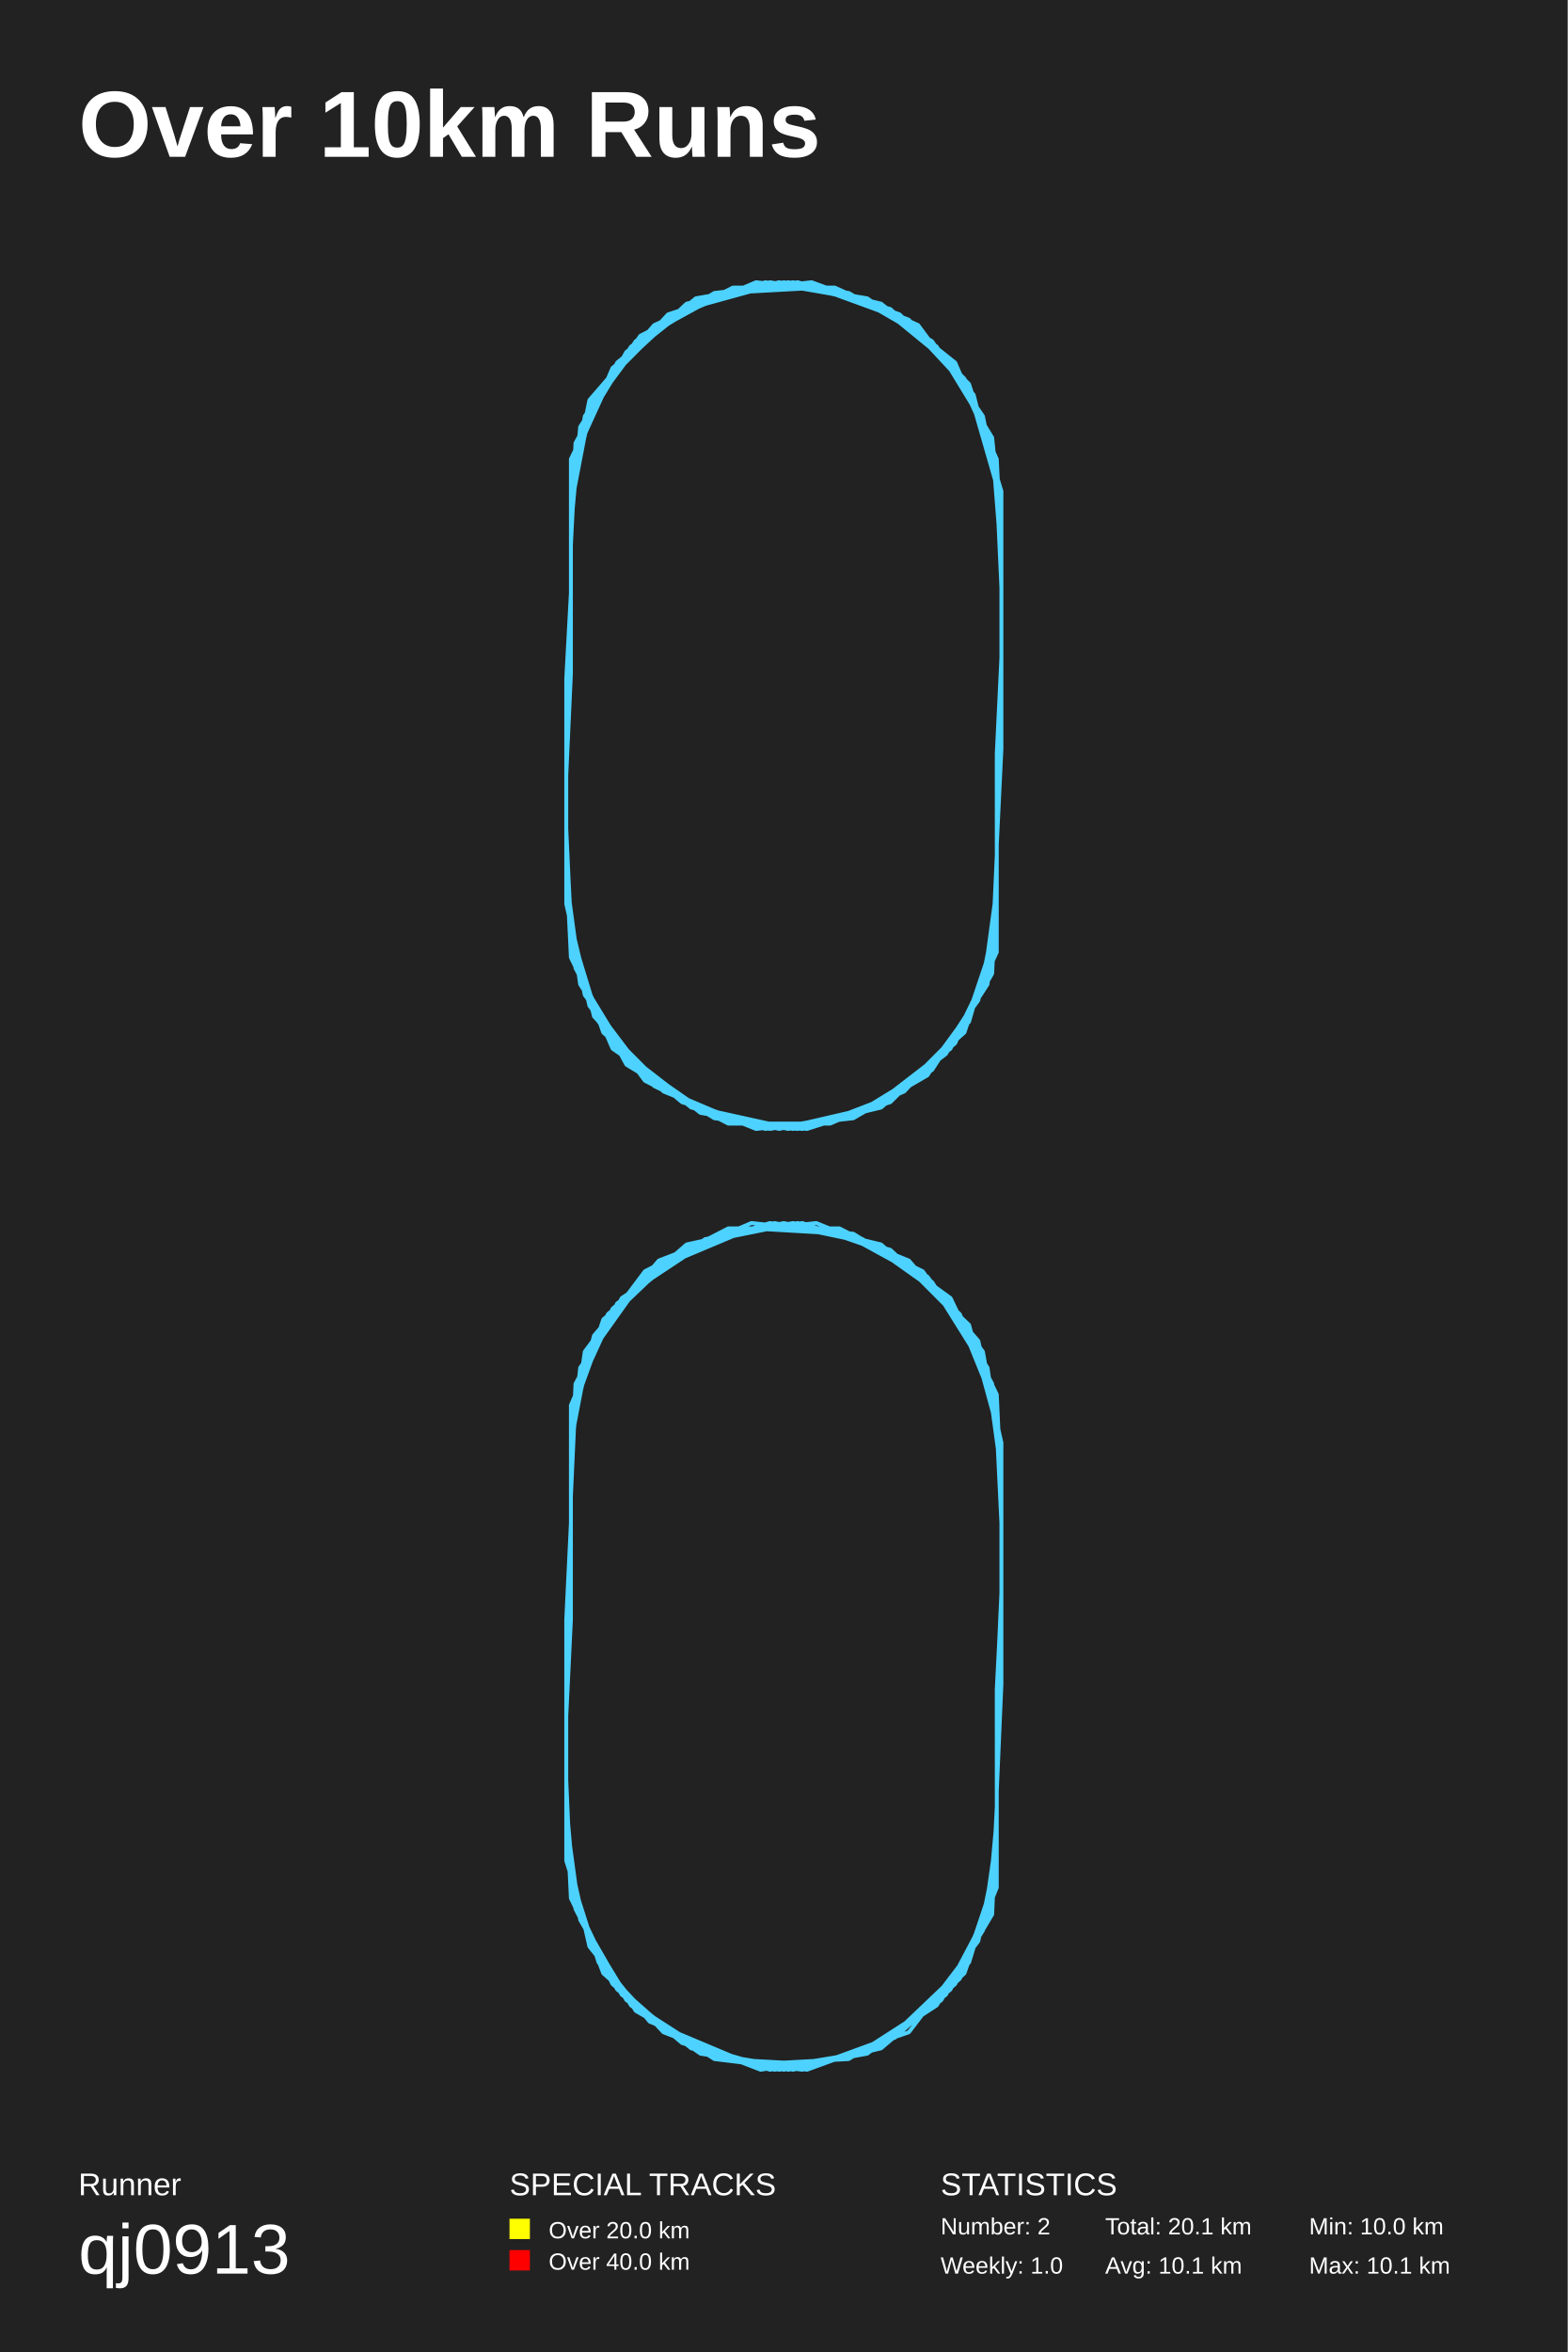
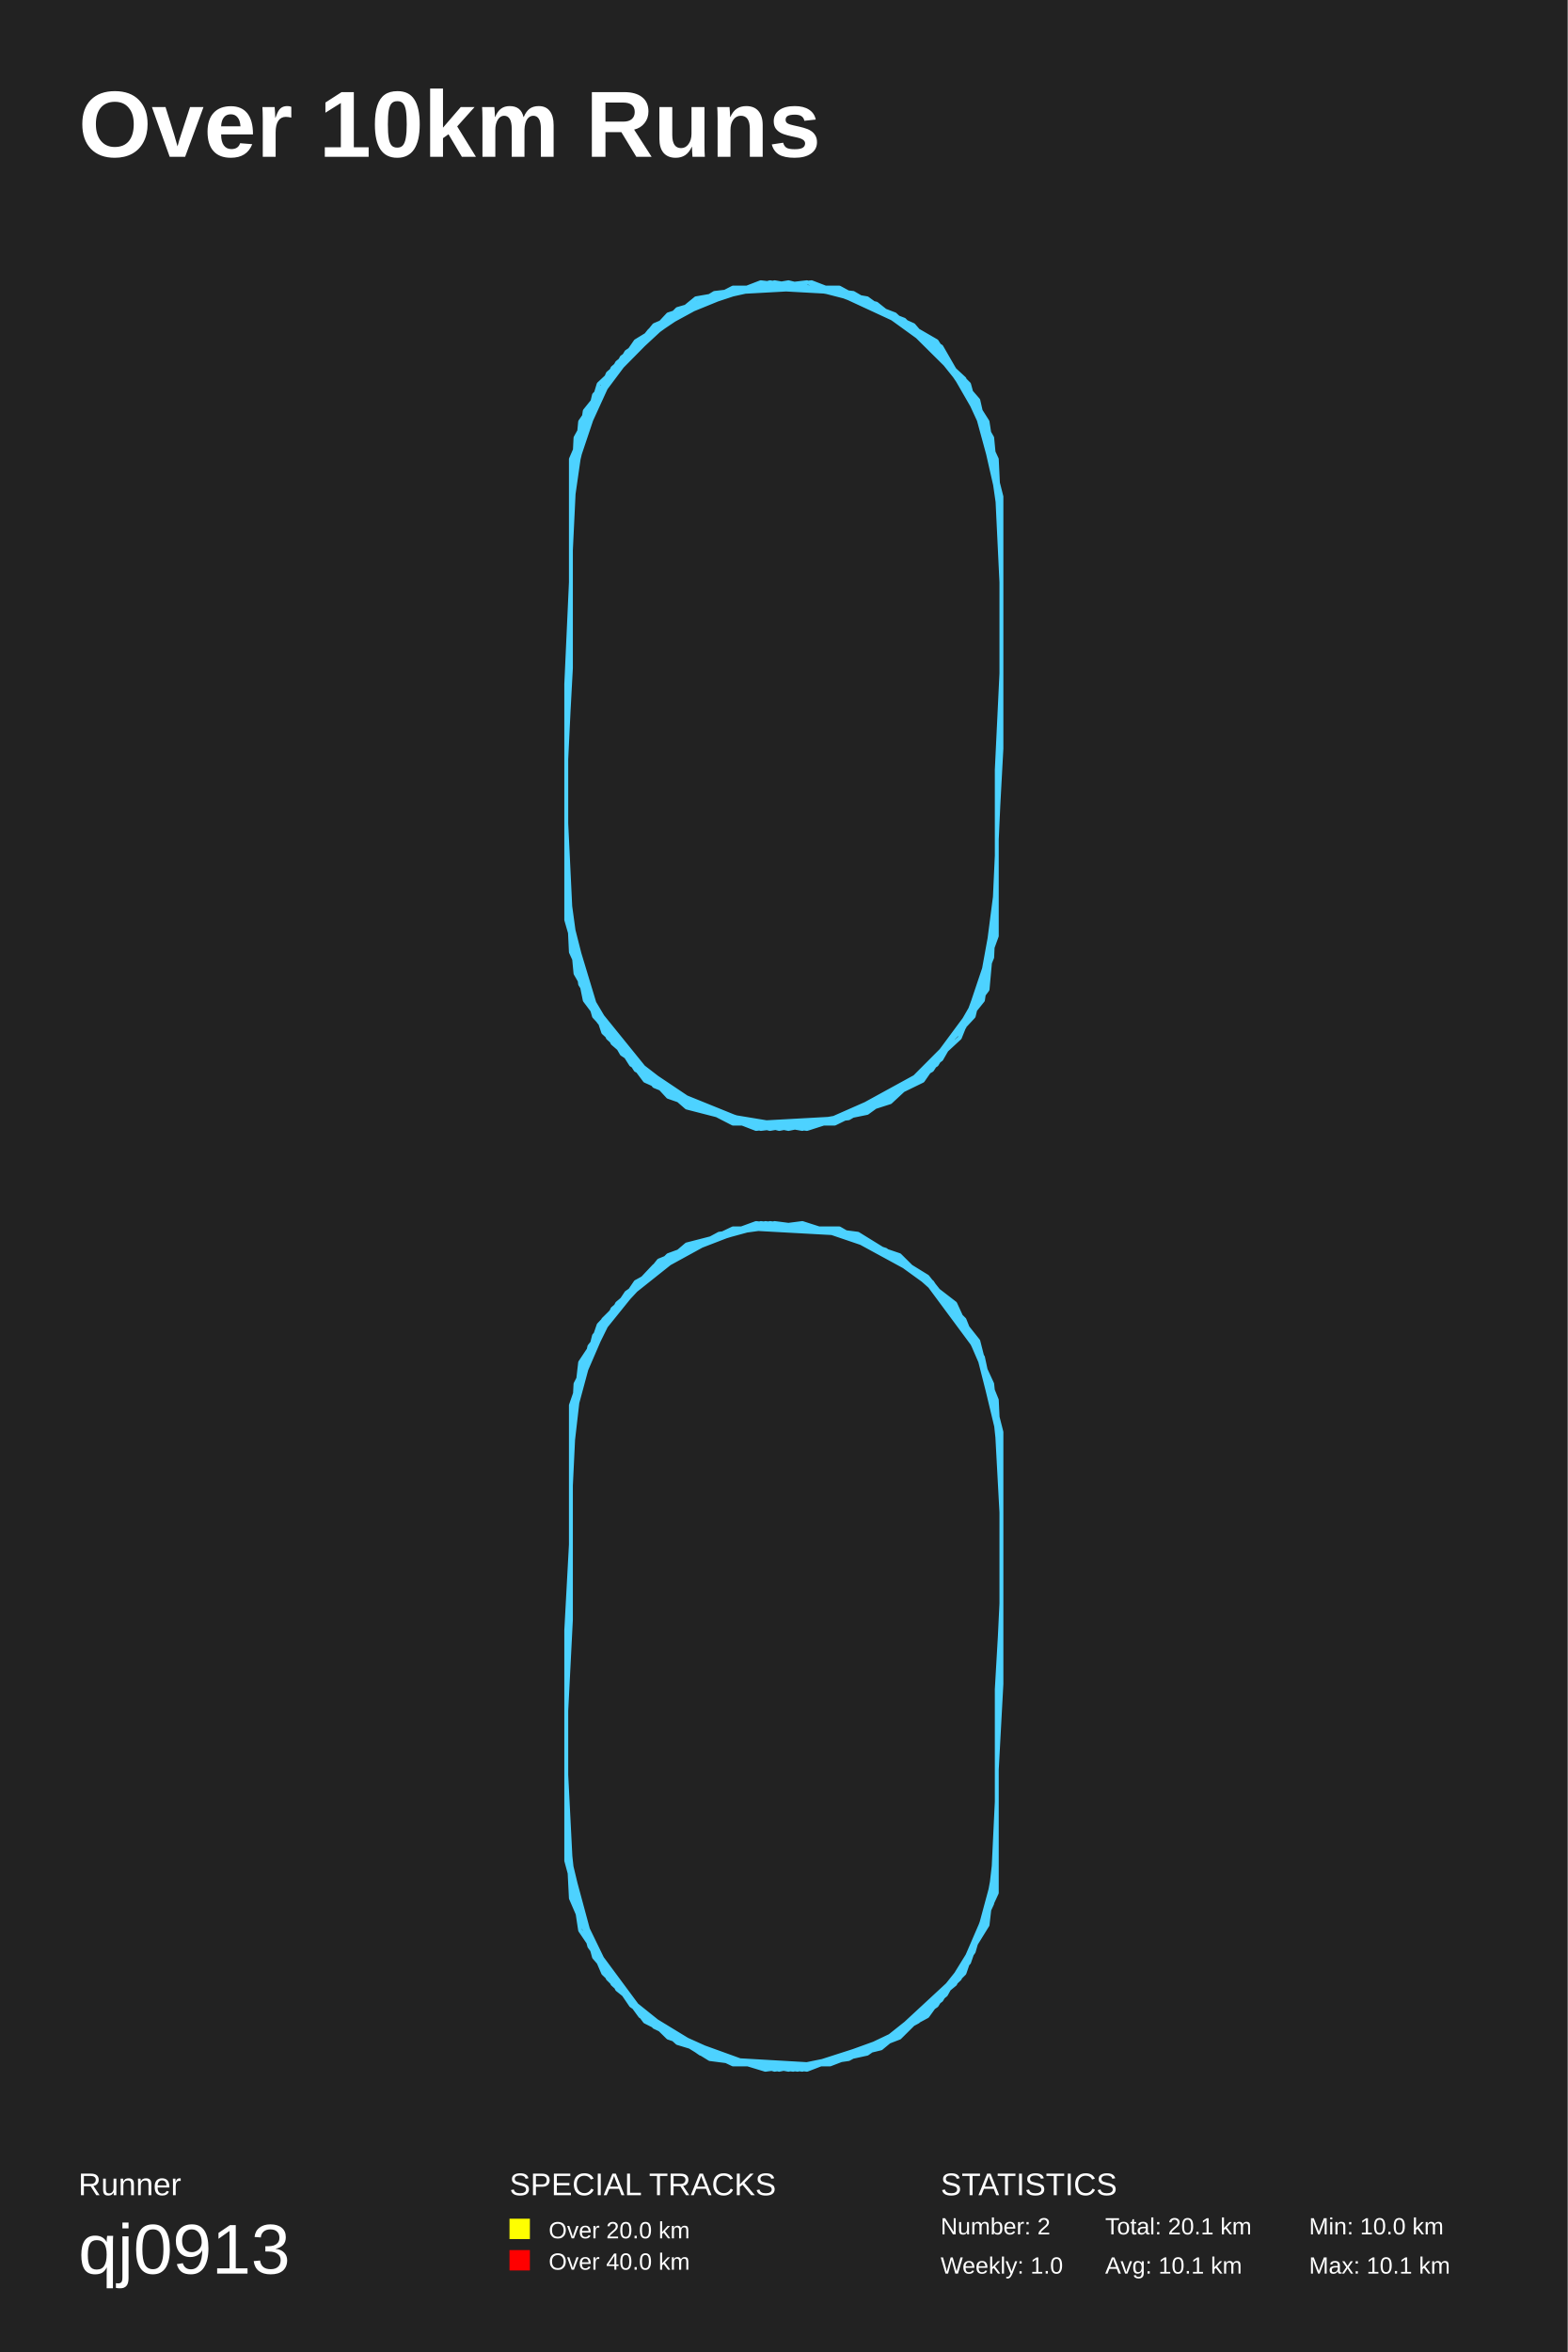
<svg xmlns="http://www.w3.org/2000/svg" baseProfile="full" height="300mm" version="1.1" viewBox="0,0,200,300" width="200mm">
  <defs />
  <rect fill="#222222" height="300" width="200" x="0" y="0" />
  <text fill="#FFFFFF" style="font-size:12px; font-family:Arial; font-weight:bold;" x="10" y="20">Over 10km Runs</text>
  <text fill="#FFFFFF" style="font-size:4px; font-family:Arial" x="10" y="280">Runner</text>
  <text fill="#FFFFFF" style="font-size:9px; font-family:Arial" x="10" y="290">qj0913</text>
  <text fill="#FFFFFF" style="font-size:4px; font-family:Arial" x="65" y="280">SPECIAL TRACKS</text>
  <rect fill="yellow" height="2.6" width="2.6" x="65" y="283" />
  <text fill="#FFFFFF" style="font-size:3px; font-family:Arial" x="70" y="285.5">Over 20.0 km</text>
  <rect fill="red" height="2.6" width="2.6" x="65" y="287" />
  <text fill="#FFFFFF" style="font-size:3px; font-family:Arial" x="70" y="289.5">Over 40.0 km</text>
  <text fill="#FFFFFF" style="font-size:4px; font-family:Arial" x="120" y="280">STATISTICS</text>
  <text fill="#FFFFFF" style="font-size:3px; font-family:Arial" x="120" y="285">Number: 2</text>
  <text fill="#FFFFFF" style="font-size:3px; font-family:Arial" x="120" y="290">Weekly: 1.0</text>
  <text fill="#FFFFFF" style="font-size:3px; font-family:Arial" x="141" y="285">Total: 20.1 km</text>
  <text fill="#FFFFFF" style="font-size:3px; font-family:Arial" x="141" y="290">Avg: 10.1 km</text>
  <text fill="#FFFFFF" style="font-size:3px; font-family:Arial" x="167" y="285">Min: 10.0 km</text>
  <text fill="#FFFFFF" style="font-size:3px; font-family:Arial" x="167" y="290">Max: 10.1 km</text>
-   <polyline fill="none" opacity="1" points="72.243,98.886 72.243,109.139 72.834,120.076 76.968,131.696 87.007,140.582 97.638,144.0 108.268,142.633 118.308,136.481 124.804,127.595 127.166,115.975 127.166,103.671 127.757,92.051 127.757,80.431 127.757,68.81 126.576,57.19 121.851,46.937 111.811,38.734 100,36.0 87.598,39.418 78.149,46.937 73.424,57.874 72.834,69.494 72.834,81.114 72.243,93.418 72.243,106.405 72.834,118.025 75.787,129.646 84.645,139.215 95.275,143.316 105.906,143.316 115.355,139.215 123.032,131.013 127.166,118.709 127.166,107.089 127.757,94.101 127.757,83.848 127.757,71.544 127.166,59.241 123.032,48.304 114.764,40.101 103.543,36.0 91.141,37.367 81.692,43.519 75.196,52.405 72.834,64.709 72.834,77.013 72.243,89.317 72.243,101.62 72.243,113.241 74.015,125.544 80.511,135.798 91.141,142.633 101.772,144.0 111.811,141.266 120.67,134.43 126.576,124.177 127.166,111.19 127.166,99.57 127.757,88.633 127.757,76.329 127.757,64.709 125.395,53.089 118.898,43.519 109.449,38.051 97.638,36.0 85.236,40.101 76.968,48.987 72.834,59.924 72.834,72.228 72.834,84.532 72.243,97.519 72.243,109.823 72.834,122.127 78.149,133.063 88.189,141.266 99.409,144.0 111.221,141.266 121.851,133.063 126.576,122.81 127.166,111.19 127.166,98.886 127.757,86.582 127.757,73.595 127.166,61.975 124.213,50.355 116.536,41.468 105.906,36.684 94.094,36.684 82.873,42.152 75.787,51.038 72.834,61.975 72.834,74.279 72.834,85.899 72.243,98.886 72.243,111.874 73.424,123.494 79.33,134.43 91.141,142.633 101.772,144.0 111.811,141.266 121.261,133.747 126.576,122.81 127.166,110.507 127.166,98.203 127.757,86.582 127.757,73.595 127.757,62.658 124.213,51.038 117.127,41.468 106.496,36.684 94.094,36.684 83.464,41.468 75.196,51.038 72.834,62.658 72.834,73.595 72.834,85.899 72.243,98.886 72.243,111.19 73.424,122.81 78.149,133.747 89.96,141.949 101.181,144.0 112.402,141.266 121.851,133.063 127.166,120.76 127.166,109.139 127.166,96.836 127.757,84.532 127.757,72.912 127.166,60.608 123.623,49.671 115.355,40.785 104.134,36.684 92.323,37.367 81.102,43.519 74.605,53.772 72.834,64.709 72.834,77.696 72.243,89.317 72.243,100.937 72.243,113.924 74.015,124.861 79.921,135.798 91.141,142.633 102.953,144.0 114.174,139.899 123.032,131.013 127.166,119.393 127.166,107.772 127.166,96.152 127.757,83.848 127.757,71.544 127.166,59.924 123.623,48.987 115.355,40.785 104.134,36.684 92.323,37.367 82.283,42.835 75.196,52.405 72.834,64.709 72.834,75.646 72.243,86.582 72.243,98.886 72.243,111.19 73.424,123.494 79.33,134.43 89.96,141.949 101.772,144.0 112.993,140.582 121.851,133.063 126.576,122.127 127.166,109.139 127.166,96.836 127.757,85.215 127.757,72.228 127.166,61.291 123.623,48.987 115.355,40.785 104.725,36.684 92.323,37.367 81.692,42.835 74.605,53.089 72.834,64.709 72.834,77.013 72.243,90.684 72.243,101.62 72.243,114.608 74.605,126.912 81.692,136.481 91.141,142.633 102.362,144.0 112.993,140.582 121.851,133.063 126.576,122.127 127.166,109.823 127.166,97.519 127.757,86.582 127.757,74.279 127.166,61.291 123.623,49.671 115.945,40.785 105.315,36.684 93.504,36.684 84.055,41.468 75.787,50.355 72.834,63.342 72.834,75.646 72.243,87.266 72.243,98.886 72.243,111.19 73.424,123.494 79.33,134.43 89.96,141.949 100.591,144.0 111.811,141.266 121.851,133.063 127.166,121.443 127.166,109.139 127.166,96.836 127.757,85.899 127.757,73.595 127.166,61.291 123.623,49.671 115.355,40.785 104.725,36.684 94.094,36.684 83.464,41.468 75.196,51.722 72.834,64.025 72.834,76.329 72.243,88.633 72.243,100.937 72.243,111.874 74.015,124.861 81.102,136.481 91.141,142.633 102.953,144.0 113.583,140.582 121.851,132.38 127.166,121.443 127.166,107.772 127.757,95.469 127.757,83.848 127.757,70.861 127.166,58.557 121.851,46.937 113.583,39.418 101.772,36.0 90.551,38.051 80.511,44.203 74.015,54.456 72.834,67.443 72.834,79.747 72.243,90 72.243,102.988 72.243,115.291 75.196,127.595 83.464,138.532 93.504,143.316 104.725,143.316 115.355,139.215 123.032,131.013 127.166,119.393 127.166,105.722 127.757,93.418 127.757,81.798 127.757,69.494 126.576,57.19 121.851,46.253 112.402,38.734 101.181,36.0 89.37,38.051 79.921,44.886 73.424,56.506 72.834,68.81 72.834,80.431 72.243,93.418 72.243,105.722 72.834,118.709 76.377,130.329 85.236,139.215 96.457,144.0 108.859,142.633 118.308,137.165 125.395,126.228 127.166,113.241 127.166,100.937 127.757,87.95 127.757,74.962 127.166,61.975 123.623,49.671 115.355,40.785 104.134,36.684 91.141,37.367 81.102,43.519 74.015,55.139 72.834,66.76 72.834,79.063 72.243,90 72.243,102.988 72.243,115.291 75.196,128.279 82.283,137.848 92.913,143.316 104.725,143.316 115.355,139.215 123.623,130.329 127.166,118.025 127.166,105.038 127.757,92.051 127.757,79.063 127.757,67.443 126.576,55.823 119.489,44.203 110.63,38.051 98.228,36.0 87.007,39.418 78.149,47.62 72.834,58.557 72.834,70.861 72.834,83.848 72.243,96.836 72.243,109.139 72.834,122.127 78.739,133.747 89.37,141.949 101.181,144.0 112.402,141.266 121.851,133.063 127.166,121.443 127.166,109.823 127.166,96.152 127.757,83.848 127.757,71.544 126.576,56.506 121.261,46.253 111.811,38.734 99.409,36.0 87.598,38.734 78.149,47.62 72.834,59.241 72.834,71.544 72.834,83.848 72.243,96.152 72.243,109.139 72.834,121.443 78.149,133.063 88.779,141.266 101.181,144.0 112.993,140.582 123.032,131.696 127.166,119.393 127.166,106.405 127.757,93.418 127.757,80.431 127.757,68.127 126.576,56.506 121.261,46.253 111.811,38.734 100.591,36.0 88.779,38.051 78.739,46.253 73.424,57.874 72.834,69.494 72.834,81.798 72.243,94.101 72.243,105.722 72.834,118.709 76.377,130.329 84.645,139.215 96.457,144.0 108.859,142.633 118.898,136.481 125.985,125.544 127.166,112.557 127.166,100.937 127.757,89.317 127.757,76.329 127.757,64.709 125.395,53.089 118.898,43.519 108.268,37.367 96.457,36.0 85.236,40.785 76.377,49.671 72.834,61.291 72.834,73.595 72.834,85.215 72.243,97.519 72.243,109.139 72.834,122.127 78.149,133.063 87.007,140.582 98.228,144.0 110.04,141.949" stroke="#4DD2FF" stroke-dasharray="none" stroke-linecap="round" stroke-linejoin="round" stroke-width="0.5" />
-   <polyline fill="none" opacity="1" points="127.166,217.519 127.757,205.215 127.757,192.912 127.166,179.924 122.442,167.62 113.583,159.418 101.772,156.0 88.189,158.734 78.149,166.937 72.834,179.241 72.834,191.544 72.834,203.848 72.243,216.152 72.243,229.139 72.834,241.443 78.149,253.063 87.007,260.582 98.228,264.0 109.449,261.949 119.489,255.798 125.395,246.228 127.166,233.924 127.166,221.62 127.757,208.633 127.757,197.013 127.757,184.025 124.804,171.038 116.536,161.468 107.087,156.684 92.913,156.684 82.283,162.152 74.605,172.405 72.834,184.709 72.834,196.329 72.243,208.633 72.243,220.253 72.243,233.241 74.015,244.861 80.511,255.798 91.141,262.633 102.362,264.0 114.174,259.899 123.032,251.013 127.166,238.709 127.166,225.722 127.757,212.051 127.757,200.431 127.757,186.76 125.985,174.456 118.898,163.519 108.859,157.367 95.866,156.0 84.645,160.785 75.787,170.355 72.834,182.658 72.834,194.962 72.243,207.266 72.243,218.886 72.243,231.874 74.015,244.861 79.921,255.114 90.551,261.949 102.953,264.0 114.174,259.899 123.032,251.696 127.166,240.076 127.166,227.089 127.166,216.152 127.757,203.165 127.757,190.861 127.166,177.874 121.261,165.57 111.811,158.734 100,156.0 87.598,158.734 77.558,168.304 73.424,177.874 72.834,190.861 72.834,203.165 72.243,216.152 72.243,228.456 72.834,241.443 78.739,253.747 87.598,260.582 98.819,264.0 109.449,261.949 119.489,255.798 125.395,246.228 127.166,233.924 127.166,222.304 127.757,209.317 127.757,197.696 127.757,185.393 125.395,173.089 117.717,162.152 106.496,156.684 94.094,156.684 83.464,161.468 75.787,170.355 72.834,182.658 72.834,194.962 72.243,207.266 72.243,218.886 72.243,231.874 73.424,243.494 80.511,255.798 89.37,261.949 102.362,264.0 114.174,259.899 122.442,252.38 127.166,240.76 127.166,228.456 127.166,216.152 127.757,203.165 127.757,190.861 127.166,177.874 121.261,166.253 111.811,158.734 98.819,156.0 87.598,159.418 77.558,167.62 72.834,180.608 72.834,192.912 72.834,206.582 72.243,218.886 72.243,231.19 73.424,243.494 79.33,254.43 88.779,261.266 100,264.0 112.402,261.266 121.851,253.063 126.576,242.81 127.166,230.507 127.166,218.886 127.757,206.582 127.757,194.279 127.166,181.975 124.213,170.355 116.536,161.468 106.496,156.684 94.685,156.684 84.055,160.785 75.787,170.355 72.834,181.975 72.834,193.595 72.834,205.215 72.243,217.519 72.243,229.823 72.834,242.127 78.149,253.063 87.007,260.582 98.228,264.0 110.04,261.949 119.489,255.798 125.985,244.861 127.166,233.924 127.166,220.937 127.757,210 127.757,196.329 127.757,185.393 125.395,172.405 118.308,162.835 107.677,157.367 95.866,156.684 84.645,160.785 75.787,170.355 72.834,182.658 72.834,194.279 72.243,206.582 72.243,218.886 72.243,231.19 73.424,243.494 78.739,253.747 88.189,261.266 99.409,264.0 111.811,261.266 120.079,255.114 126.576,242.81 127.166,231.874 127.166,218.203 127.757,207.266 127.757,194.279 127.166,181.975 123.623,168.987 114.174,160.101 102.362,156.0 89.96,158.051 78.739,166.253 73.424,177.19 72.834,189.494 72.834,203.165 72.243,215.469 72.243,229.139 72.834,241.443 78.739,253.747 87.598,260.582 99.409,264.0 110.63,261.949 120.67,254.43 125.985,244.177 127.166,232.557 127.166,220.253 127.757,207.95 127.757,196.329 127.757,184.025 124.804,171.722 117.717,162.835 107.087,156.684 95.275,156.684 83.464,161.468 75.787,170.355 72.834,181.291 72.834,192.912 72.834,205.899 72.243,218.886 72.243,231.19 73.424,242.81 78.149,253.063 88.189,261.266 101.181,264.0 112.402,261.266 121.261,253.747 126.576,242.127 127.166,230.507 127.166,217.519 127.757,204.532 127.757,192.228 127.166,179.924 122.442,168.304 113.583,159.418 101.181,156.0 89.96,158.051 78.739,166.253 73.424,177.874 72.834,190.177 72.834,202.481 72.243,216.152 72.243,228.456 72.834,242.127 78.739,253.747 88.189,261.266 100.591,264.0 112.402,261.266 121.851,253.063 127.166,240.76 127.166,229.139 127.166,215.469 127.757,203.848 127.757,189.494 126.576,176.506 120.67,165.57 110.04,158.051 98.228,156.0 87.007,159.418 76.968,168.304 72.834,180.608 72.834,193.595 72.834,205.215 72.243,218.203 72.243,229.823 73.424,243.494 78.739,253.747 89.37,261.949 102.362,264.0 113.583,259.899 123.623,250.329 127.166,238.709 127.166,226.405 127.757,213.418 127.757,201.114 127.757,188.127 125.985,175.139 118.308,162.835 107.087,156.684 93.504,156.684 82.283,162.835 74.015,174.456 72.834,186.076 72.834,199.063 72.243,210.684 72.243,224.355 72.243,237.342 76.377,250.329 84.645,259.215 97.047,264.0 109.449,261.949 120.079,255.114 126.576,244.177 127.166,230.507 127.166,218.886 127.757,205.215 127.757,193.595 127.166,178.557 122.442,167.62 112.402,158.734 101.181,156.0 87.598,158.734 78.149,166.937 72.834,179.241 72.834,190.861 72.834,205.899 72.243,218.203 72.243,231.874 74.015,244.861 81.102,256.481 91.732,262.633 104.134,263.316 115.945,259.215 124.804,247.595 127.166,235.975 127.166,221.62 127.757,210 127.757,195.646 127.757,184.025 124.804,171.038 115.945,160.785 104.134,156.0 91.732,157.367 79.33,165.57 73.424,176.506 72.834,188.81 72.834,201.798 72.243,214.785 72.243,227.089 72.834,240.76 76.968,251.696 87.007,260.582 98.819,264.0 110.63,261.949 121.851,253.063 127.166,240.76 127.166,228.456 127.757,214.785 127.757,201.114 127.757,187.443 125.985,175.139 118.898,163.519 107.677,157.367 95.866,156.684 82.873,162.152 75.196,171.722 72.834,184.025 72.834,197.013 72.243,210 72.243,223.671 72.243,235.291 75.196,248.279 82.873,257.848 95.866,263.316 108.268,262.633 119.489,255.798 125.985,244.861 127.166,231.874 127.166,219.57 127.757,206.582 127.757,192.912 127.166,179.924" stroke="#4DD2FF" stroke-dasharray="none" stroke-linecap="round" stroke-linejoin="round" stroke-width="0.5" />
+   <polyline fill="none" opacity="1" points="72.243,114.608 74.605,126.228 81.102,136.481 92.323,142.633 102.953,144.0 114.174,139.899 122.442,132.38 126.576,122.127 127.166,109.139 127.166,98.203 127.757,86.582 127.757,74.962 127.757,63.342 124.804,51.722 117.127,42.152 105.315,36.684 93.504,36.684 82.873,42.152 75.196,51.722 72.834,63.342 72.834,74.962 72.243,87.266 72.243,99.57 72.243,111.874 73.424,124.177 79.33,134.43 90.551,141.949 100.591,144.0 110.63,141.949 120.079,135.114 125.985,124.861 127.166,112.557 127.166,100.937 127.757,89.317 127.757,77.696 127.757,65.393 125.985,53.772 119.489,43.519 108.859,37.367 97.047,36.0 86.417,40.101 77.558,47.62 72.834,58.557 72.834,70.861 72.834,82.481 72.243,95.469 72.243,107.772 72.834,119.393 76.968,131.696 85.826,139.899 96.457,143.316 107.087,142.633 115.945,138.532 124.213,129.646 127.166,117.342 127.166,105.038 127.757,93.418 127.757,82.481 127.757,70.861 127.166,59.241 123.032,48.304 114.174,40.101 103.543,36.0 91.141,37.367 81.102,43.519 74.015,53.772 72.834,66.076 72.834,78.38 72.243,90.684 72.243,103.671 72.243,115.975 74.605,127.595 82.873,137.848 93.504,143.316 104.725,143.316 117.127,137.848 124.804,128.279 127.166,117.342 127.166,105.038 127.757,93.418 127.757,79.747 127.757,68.127 126.576,55.823 120.67,45.57 111.221,38.734 100.591,36.0 88.189,38.734 78.739,46.253 73.424,55.823 72.834,68.127 72.834,80.431 72.243,92.051 72.243,105.038 72.243,117.342 75.787,129.646 84.645,139.215 95.866,143.316 107.087,142.633 117.127,137.848 124.804,128.279 127.166,116.658 127.166,104.355 127.757,92.051 127.757,80.431 127.757,68.127 126.576,56.506 121.261,46.253 111.811,38.734 100.591,36.0 88.779,38.051 78.739,46.253 73.424,56.506 72.834,68.127 72.834,79.747 72.243,92.734 72.243,104.355 72.243,117.342 75.196,127.595 84.055,138.532 95.275,143.316 106.496,143.316 117.717,137.165 124.804,127.595 127.166,114.608 127.166,102.304 127.757,91.367 127.757,78.38 127.757,66.076 125.985,54.456 120.079,44.203 110.04,38.051 98.228,36.0 86.417,39.418 77.558,48.304 72.834,59.241 72.834,71.544 72.834,83.165 72.243,94.785 72.243,107.772 72.834,119.393 76.377,130.329 85.236,139.899 97.047,144.0 108.268,142.633 118.898,136.481 125.985,125.544 127.166,113.241 127.166,102.304 127.757,90.684 127.757,77.696 127.757,66.076 125.985,54.456 119.489,44.203 110.04,38.051 98.819,36.0 87.007,39.418 78.149,46.937 73.424,57.874 72.834,70.177 72.834,81.114 72.243,92.734 72.243,105.038 72.834,118.025 75.787,128.962 84.055,138.532 95.866,143.316 107.087,142.633 117.717,137.165 124.804,128.279 127.166,115.291 127.166,102.988 127.757,90.684 127.757,79.063 127.757,66.76 125.985,55.139 120.079,44.886 110.63,38.051 98.228,36.0 87.007,39.418 78.149,47.62 72.834,59.241 72.834,71.544 72.834,83.848 72.243,96.152 72.243,108.456 72.834,120.76 77.558,132.38 85.826,139.899 96.457,144.0 107.677,142.633 117.717,137.165 125.395,127.595 127.166,115.975 127.166,104.355 127.757,92.051 127.757,80.431 127.757,67.443 125.985,55.139 120.079,44.886 110.63,38.051 98.819,36.0 88.779,38.734 79.33,45.57 73.424,56.506 72.834,69.494 72.834,81.798 72.243,92.734 72.243,105.038 72.834,117.342 75.787,128.962 84.055,138.532 95.275,143.316 105.906,143.316 117.127,137.848 125.395,127.595 127.166,115.291 127.166,102.988 127.757,91.367 127.757,79.747 127.757,68.127 126.576,55.823 120.079,44.886 110.63,38.051 98.819,36.0 88.189,38.734 78.739,46.253 73.424,57.874 72.834,69.494 72.834,82.481 72.243,94.101 72.243,106.405 72.834,118.025 76.968,131.696 85.826,139.899 96.457,143.316 108.268,142.633 118.308,136.481 124.804,127.595 127.166,114.608 127.166,100.937 127.757,89.317 127.757,77.013 127.757,65.393 124.804,52.405 118.308,42.835 108.268,37.367 95.866,36.684 85.236,40.101 76.968,48.987 72.834,61.291 72.834,72.912 72.834,85.215 72.243,96.152 72.243,109.139 72.834,121.443 78.149,133.063 88.779,141.266 99.409,144.0 110.04,141.949 119.489,135.798 125.395,126.228 127.166,112.557 127.166,99.57 127.757,87.266 127.757,75.646 127.757,63.342 124.804,51.722 117.127,42.152 107.087,36.684 95.275,36.684 85.236,40.785 75.787,50.355 72.834,62.658 72.834,74.279 72.243,87.266 72.243,99.57 72.243,112.557 74.015,125.544 80.511,135.798 90.551,141.949 102.953,144.0 113.583,140.582 122.442,132.38 127.166,119.393 127.166,107.089 127.757,94.101 127.757,81.798 127.757,68.127 126.576,55.823 120.079,44.886 110.04,38.051 98.228,36.0 85.826,40.101 76.377,48.987 72.834,60.608 72.834,72.912 72.834,84.532 72.243,96.836 72.243,109.139 72.834,121.443 78.149,133.063 87.598,141.266 98.228,144.0 110.04,141.949 120.079,135.114 125.985,124.861 127.166,111.874 127.166,98.203 127.757,85.899 127.757,73.595 127.166,61.975 123.623,48.987 115.355,40.785 104.725,36.684 92.323,37.367 82.283,42.835 74.605,53.089 72.834,65.393 72.834,77.013 72.243,90 72.243,102.304 72.243,115.291 75.196,128.279 83.464,138.532 95.275,143.316 106.496,143.316 117.717,137.848 124.804,127.595 127.166,115.291 127.166,102.988 127.757,90 127.757,77.013 127.757,64.025 124.804,51.038 116.536,41.468 105.906,36.684 93.504,36.684 82.283,42.835 74.605,52.405 72.834,64.709 72.834,77.696 72.243,90 72.243,102.304 72.243,115.291 74.605,127.595 82.873,137.848 94.685,143.316 107.087,142.633 118.308,136.481 125.985,126.228 127.166,113.241 127.166,100.253 127.757,86.582 127.757,74.279 127.166,61.975 124.213,50.355 117.127,42.152 106.496,36.684 94.685,36.684 83.464,41.468 75.196,51.722 72.834,63.342 72.834,75.646 72.243,87.95 72.243,100.253 72.243,111.874 74.015,124.861 80.511,135.798 90.551,141.949 102.362,144.0 114.174,139.899 123.032,131.013 127.166,118.709 127.166,106.405 127.757,95.469 127.757,82.481 127.757,70.861 127.166,58.557 122.442,48.304 114.174,40.101 102.953,36.0 91.141,37.367 79.921,44.886 73.424,55.823 72.834,67.443 72.834,79.063 72.243,91.367 72.243,103.671 72.243,115.291 74.605,127.595 82.283,137.848 92.913,142.633" stroke="#4DD2FF" stroke-dasharray="none" stroke-linecap="round" stroke-linejoin="round" stroke-width="0.5" />
+   <polyline fill="none" opacity="1" points="127.757,203.848 127.757,192.912 127.166,181.975 124.213,170.355 117.127,162.152 107.677,157.367 95.275,156.684 84.645,160.785 76.377,169.671 72.834,180.608 72.834,191.544 72.834,202.481 72.243,213.418 72.243,224.355 72.243,235.291 74.605,246.228 80.511,255.798 89.37,261.949 99.409,264.0 109.449,261.949 118.308,257.165 124.213,248.962 127.166,238.025 127.166,227.089 127.166,215.469 127.757,205.215 127.757,193.595 127.757,182.658 124.804,171.038 117.717,162.835 109.449,157.367 98.228,156.0 87.598,158.734 78.739,166.253 73.424,176.506 72.834,187.443 72.834,198.38 72.243,208.633 72.243,218.886 72.243,230.507 72.834,242.127 76.968,251.696 84.055,258.532 94.685,263.316 105.315,263.316 115.355,259.215 123.032,251.013 127.166,240.076 127.166,229.139 127.166,216.152 127.757,205.215 127.757,194.962 127.757,182.658 124.804,171.722 117.717,162.835 108.859,157.367 97.047,156.0 87.598,159.418 78.149,166.937 73.424,177.19 72.834,188.81 72.834,199.063 72.243,210 72.243,220.937 72.243,231.874 73.424,243.494 78.149,253.063 86.417,260.582 97.638,264.0 108.268,262.633 117.127,257.848 124.213,248.962 127.166,238.025 127.166,227.089 127.166,216.836 127.757,206.582 127.757,194.962 127.757,184.025 125.395,173.089 118.308,162.835 109.449,157.367 98.228,156.0 87.598,158.734 78.739,166.253 74.015,175.823 72.834,186.076 72.834,197.013 72.243,208.633 72.243,220.253 72.243,231.874 73.424,242.81 78.739,253.747 86.417,259.899 95.866,263.316 105.906,263.316 115.945,258.532 122.442,252.38 126.576,242.127 127.166,231.19 127.166,220.253 127.757,209.317 127.757,199.063 127.757,188.127 126.576,177.19 121.851,166.253 112.993,159.418 102.362,156.0 91.732,157.367 82.873,162.152 75.787,170.355 72.834,181.975 72.834,192.228 72.834,203.165 72.243,214.101 72.243,224.355 72.243,235.291 74.605,246.228 80.511,255.798 89.37,261.949 101.181,264.0 111.811,261.266 120.079,255.114 125.985,245.544 127.166,235.291 127.166,224.355 127.757,213.418 127.757,201.114 127.757,190.861 127.166,178.557 123.032,168.304 114.764,160.101 104.725,156.684 94.094,156.684 84.055,160.785 75.787,171.038 72.834,181.975 72.834,192.912 72.834,203.848 72.243,216.836 72.243,226.405 72.834,238.025 75.787,248.962 82.283,257.165 91.141,262.633 101.181,264.0 112.402,261.266 120.67,254.43 125.985,244.861 127.166,234.608 127.166,224.355 127.757,213.418 127.757,202.481 127.757,191.544 127.166,180.608 124.213,170.355 117.717,162.835 109.449,157.367 98.819,156.0 88.779,158.734 79.921,164.886 74.015,173.772 72.834,184.025 72.834,194.279 72.834,205.215 72.243,215.469 72.243,227.089 72.834,238.025 75.196,248.279 81.692,257.165 90.551,262.633 101.181,264.0 110.63,261.949 119.489,255.798 125.395,246.228 127.166,236.658 127.166,225.722 127.757,214.785 127.757,204.532 127.757,192.912 127.757,182.658 124.804,171.038 118.308,162.835 108.859,157.367 98.819,156.0 88.189,158.734 78.739,166.253 74.015,175.823 72.834,186.076 72.834,197.013 72.243,207.95 72.243,218.886 72.243,229.139 72.834,240.76 76.377,250.329 83.464,258.532 93.504,263.316 104.134,263.316 113.583,259.899 121.851,253.063 126.576,242.81 127.166,232.557 127.166,220.937 127.757,210.684 127.757,199.063 127.757,188.127 126.576,177.19 121.851,166.253 112.993,159.418 102.362,156.0 92.323,157.367 81.102,163.519 74.605,173.089 72.834,183.342 72.834,194.962 72.834,206.582 72.243,218.203 72.243,229.823 72.834,241.443 77.558,252.38 85.236,259.899 95.275,263.316 105.906,263.316 114.764,259.899 123.032,251.696 126.576,241.443 127.166,231.19 127.166,220.253 127.757,209.317 127.757,199.063 127.757,187.443 126.576,176.506 121.851,166.937 114.174,160.101 104.725,156.684 93.504,156.684 83.464,161.468 76.377,168.987 72.834,179.241 72.834,188.81 72.834,199.747 72.243,211.367 72.243,222.304 72.243,233.924 74.015,244.861 78.149,253.063 86.417,260.582 98.819,264.0 108.268,262.633 117.127,257.848 124.213,248.962 127.166,238.709 127.166,227.089 127.166,216.836 127.757,204.532 127.757,193.595 127.757,183.342 124.804,171.722 118.308,162.835 108.859,157.367 97.638,156.0 87.007,159.418 78.149,166.937 73.424,177.874 72.834,188.81 72.834,200.431 72.243,212.051 72.243,222.304 72.243,234.608 74.015,246.228 80.511,255.798 89.37,261.949 100.591,264.0 110.63,261.949 119.489,255.798 125.985,245.544 127.166,234.608 127.166,223.671 127.757,212.051 127.757,201.114 127.757,188.127 126.576,176.506 121.851,166.253 112.402,159.418 102.362,156.0 92.323,157.367 82.283,162.835 75.196,171.722 72.834,182.658 72.834,194.279 72.834,205.215 72.243,216.152 72.243,227.089 72.834,238.709 75.787,249.646 82.873,257.848 94.094,263.316 104.725,263.316 114.764,259.899 123.623,250.329 127.166,240.076 127.166,229.139 127.166,218.203 127.757,206.582 127.757,194.962 127.757,183.342 124.804,172.405 117.717,162.835 107.087,156.684 95.275,156.684 84.645,160.785 76.377,169.671 72.834,180.608 72.834,191.544 72.834,202.481 72.243,213.418 72.243,225.722 72.243,237.342 75.196,248.279 82.283,257.848 91.732,262.633 103.543,263.316 114.174,259.899 122.442,251.696 127.166,241.443 127.166,229.823 127.166,218.886 127.757,207.95 127.757,195.646 127.757,184.709 124.804,172.405 118.898,163.519 109.449,157.367 98.228,156.0 87.007,159.418 78.149,166.937 73.424,177.19 72.834,189.494 72.834,200.431 72.243,212.734 72.243,224.355 72.243,235.291 75.196,247.595 82.283,257.165 91.732,262.633 102.362,264.0 112.993,260.582 122.442,252.38 126.576,242.127 127.166,229.823 127.166,218.886 127.757,207.266 127.757,195.646 127.757,184.025 125.395,173.089 118.308,162.835 108.859,157.367 97.047,156.0 85.826,160.101 76.968,168.304 72.834,179.241 72.834,190.177 72.834,201.798 72.243,212.734 72.243,224.355 72.243,235.975 75.196,247.595 80.511,255.798 90.551,262.633 101.772,264.0 112.402,260.582 121.851,253.063 126.576,242.127 127.166,231.19 127.166,219.57 127.757,207.266 127.757,194.962 127.757,182.658 124.804,172.405 117.717,162.835 107.677,157.367 96.457,156.0 85.236,160.101 76.968,168.304 72.834,179.241 72.834,189.494 72.834,201.798 72.243,212.734 72.243,224.355 72.243,235.291 74.605,246.228 80.511,255.798 91.732,262.633 102.953,264.0 113.583,259.899 122.442,251.696 126.576,242.127 127.166,230.507 127.166,219.57 127.757,207.95 127.757,196.329" stroke="#4DD2FF" stroke-dasharray="none" stroke-linecap="round" stroke-linejoin="round" stroke-width="0.5" />
</svg>
